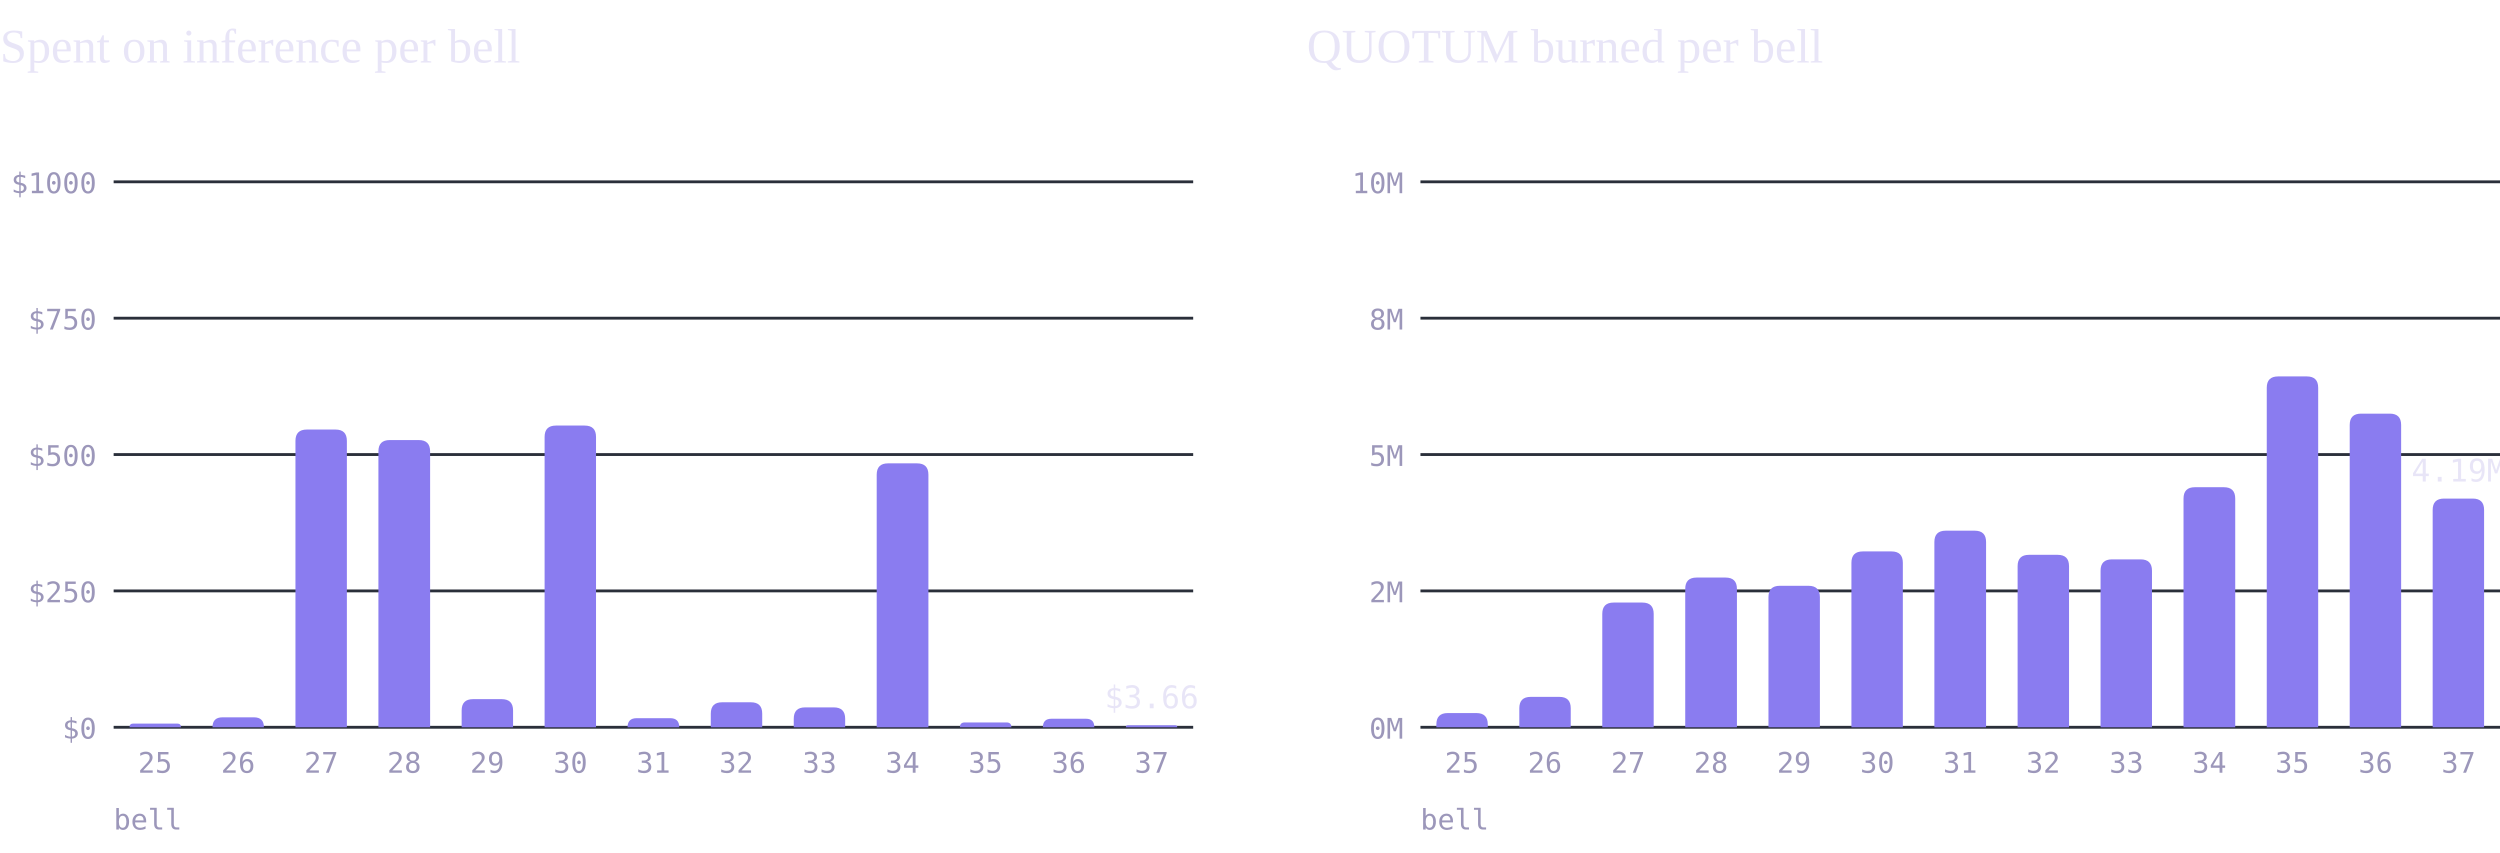
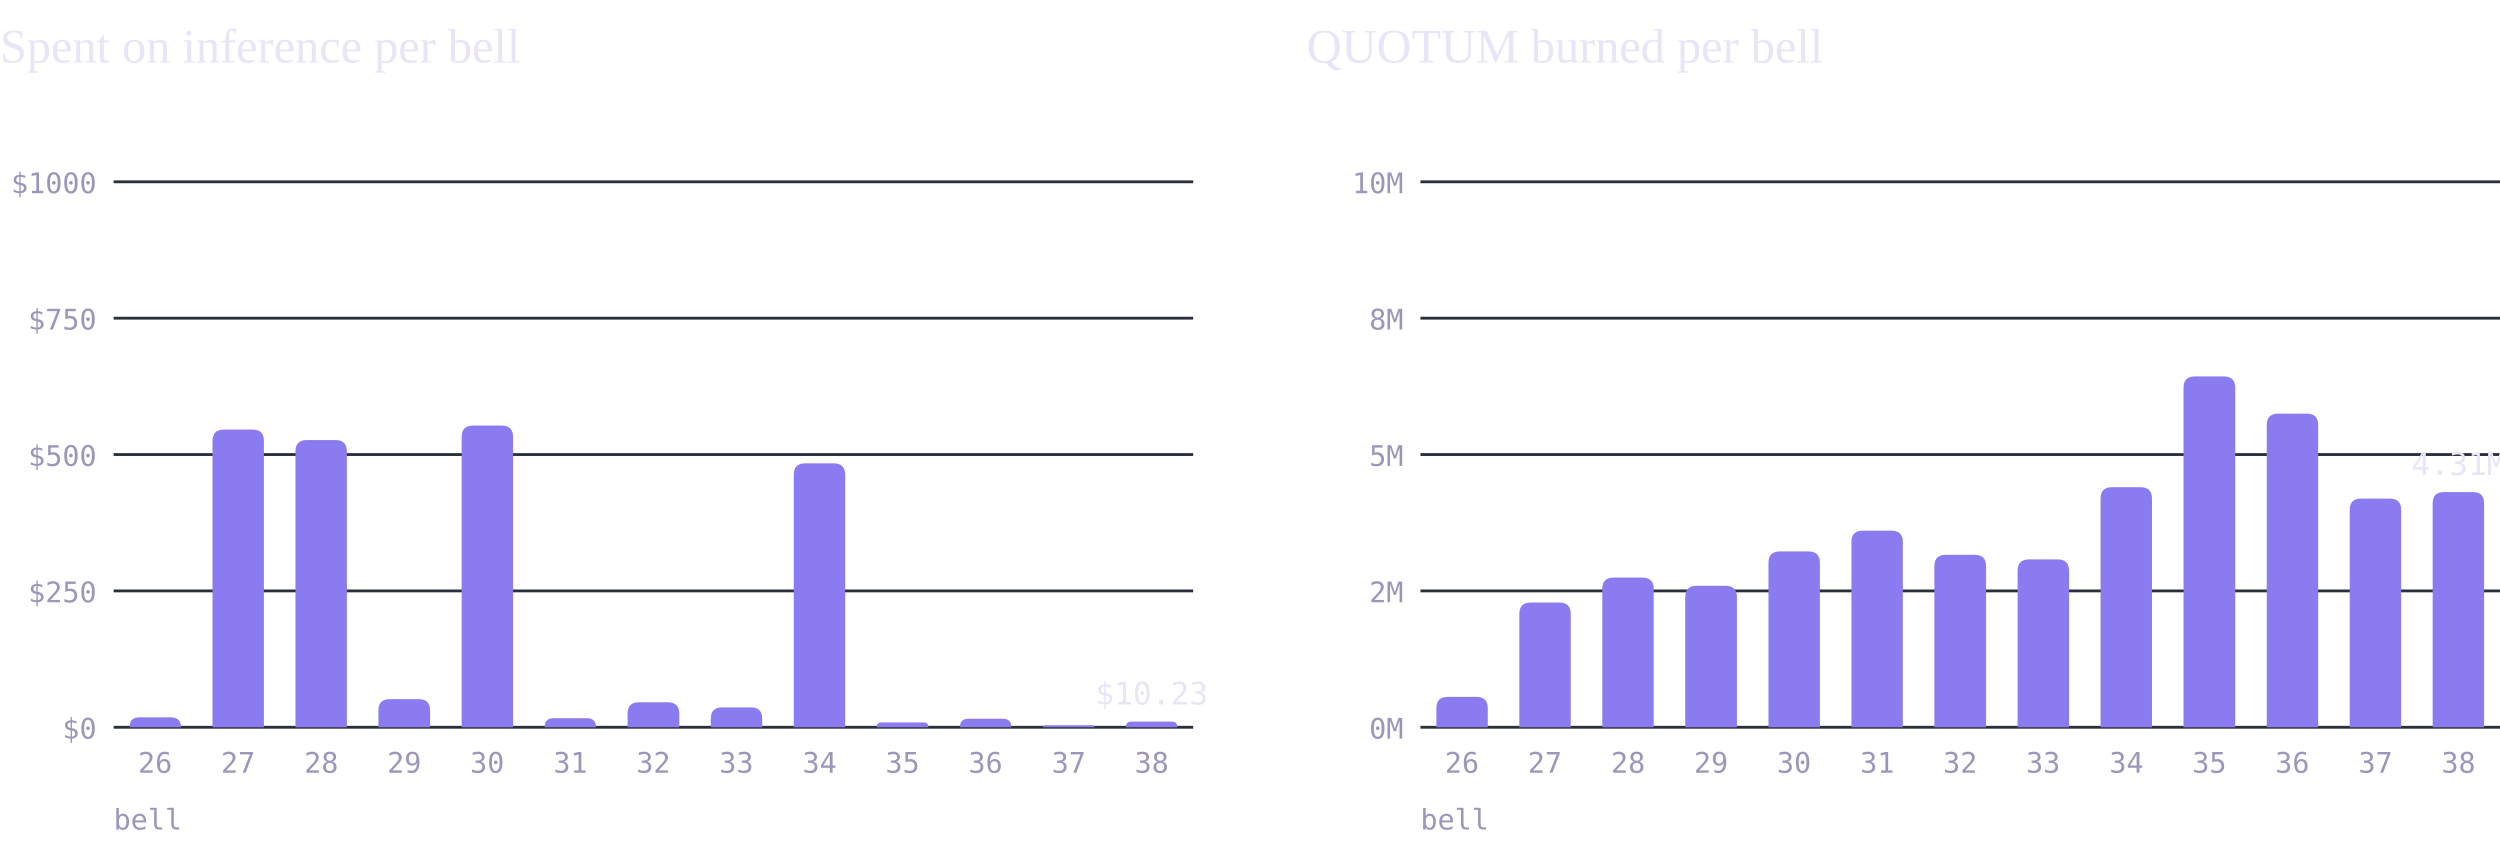
- <svg xmlns="http://www.w3.org/2000/svg" viewBox="0 0 880 300" width="880" height="300" role="img" aria-label="quotum bells 1 to 37: inference spent and QUOTUM burned per bell">
+ <svg xmlns="http://www.w3.org/2000/svg" viewBox="0 0 880 300" width="880" height="300" role="img" aria-label="quotum bells 1 to 38: inference spent and QUOTUM burned per bell">
  <text x="0" y="22" font-family="Georgia,'Times New Roman',serif" font-size="17" fill="#e8e5f7">Spent on inference per bell</text>
  <line x1="40" x2="420" y1="256.0" y2="256.0" stroke="#2a2f3a" stroke-width="1" />
  <text x="34" y="260.0" text-anchor="end" font-family="ui-monospace,SFMono-Regular,Menlo,monospace" font-size="10" fill="#9c97ba">$0</text>
  <line x1="40" x2="420" y1="208.0" y2="208.0" stroke="#2a2f3a" stroke-width="1" />
  <text x="34" y="212.0" text-anchor="end" font-family="ui-monospace,SFMono-Regular,Menlo,monospace" font-size="10" fill="#9c97ba">$250</text>
  <line x1="40" x2="420" y1="160.0" y2="160.0" stroke="#2a2f3a" stroke-width="1" />
  <text x="34" y="164.0" text-anchor="end" font-family="ui-monospace,SFMono-Regular,Menlo,monospace" font-size="10" fill="#9c97ba">$500</text>
  <line x1="40" x2="420" y1="112.0" y2="112.0" stroke="#2a2f3a" stroke-width="1" />
  <text x="34" y="116.0" text-anchor="end" font-family="ui-monospace,SFMono-Regular,Menlo,monospace" font-size="10" fill="#9c97ba">$750</text>
  <line x1="40" x2="420" y1="64.0" y2="64.0" stroke="#2a2f3a" stroke-width="1" />
  <text x="34" y="68.0" text-anchor="end" font-family="ui-monospace,SFMono-Regular,Menlo,monospace" font-size="10" fill="#9c97ba">$1000</text>
-   <path d="M45.6,256.0 V256.0 Q45.6,254.7 46.9,254.7 H62.4 Q63.7,254.7 63.7,256.0 V256.0 Z" fill="#8a7cf0" />
-   <text x="54.6" y="272" text-anchor="middle" font-family="ui-monospace,SFMono-Regular,Menlo,monospace" font-size="10" fill="#9c97ba">25</text>
-   <path d="M74.8,256.0 V256.0 Q74.8,252.5 78.3,252.5 H89.4 Q92.9,252.5 92.9,256.0 V256.0 Z" fill="#8a7cf0" />
-   <text x="83.8" y="272" text-anchor="middle" font-family="ui-monospace,SFMono-Regular,Menlo,monospace" font-size="10" fill="#9c97ba">26</text>
-   <path d="M104.0,256.0 V155.2 Q104.0,151.2 108.0,151.2 H118.1 Q122.1,151.2 122.1,155.2 V256.0 Z" fill="#8a7cf0" />
-   <text x="113.1" y="272" text-anchor="middle" font-family="ui-monospace,SFMono-Regular,Menlo,monospace" font-size="10" fill="#9c97ba">27</text>
-   <path d="M133.2,256.0 V158.9 Q133.2,154.9 137.2,154.9 H147.4 Q151.4,154.9 151.4,158.9 V256.0 Z" fill="#8a7cf0" />
-   <text x="142.3" y="272" text-anchor="middle" font-family="ui-monospace,SFMono-Regular,Menlo,monospace" font-size="10" fill="#9c97ba">28</text>
-   <path d="M162.5,256.0 V250.1 Q162.5,246.1 166.5,246.1 H176.6 Q180.6,246.1 180.6,250.1 V256.0 Z" fill="#8a7cf0" />
-   <text x="171.5" y="272" text-anchor="middle" font-family="ui-monospace,SFMono-Regular,Menlo,monospace" font-size="10" fill="#9c97ba">29</text>
-   <path d="M191.7,256.0 V153.8 Q191.7,149.8 195.7,149.8 H205.8 Q209.8,149.8 209.8,153.8 V256.0 Z" fill="#8a7cf0" />
-   <text x="200.8" y="272" text-anchor="middle" font-family="ui-monospace,SFMono-Regular,Menlo,monospace" font-size="10" fill="#9c97ba">30</text>
-   <path d="M220.9,256.0 V256.0 Q220.9,252.8 224.1,252.8 H235.9 Q239.1,252.8 239.1,256.0 V256.0 Z" fill="#8a7cf0" />
-   <text x="230.0" y="272" text-anchor="middle" font-family="ui-monospace,SFMono-Regular,Menlo,monospace" font-size="10" fill="#9c97ba">31</text>
-   <path d="M250.2,256.0 V251.2 Q250.2,247.2 254.2,247.2 H264.3 Q268.3,247.2 268.3,251.2 V256.0 Z" fill="#8a7cf0" />
-   <text x="259.2" y="272" text-anchor="middle" font-family="ui-monospace,SFMono-Regular,Menlo,monospace" font-size="10" fill="#9c97ba">32</text>
-   <path d="M279.4,256.0 V253.0 Q279.4,249.0 283.4,249.0 H293.5 Q297.5,249.0 297.5,253.0 V256.0 Z" fill="#8a7cf0" />
-   <text x="288.5" y="272" text-anchor="middle" font-family="ui-monospace,SFMono-Regular,Menlo,monospace" font-size="10" fill="#9c97ba">33</text>
-   <path d="M308.6,256.0 V167.1 Q308.6,163.1 312.6,163.1 H322.8 Q326.8,163.1 326.8,167.1 V256.0 Z" fill="#8a7cf0" />
-   <text x="317.7" y="272" text-anchor="middle" font-family="ui-monospace,SFMono-Regular,Menlo,monospace" font-size="10" fill="#9c97ba">34</text>
-   <path d="M337.9,256.0 V256.0 Q337.9,254.3 339.6,254.3 H354.3 Q356.0,254.3 356.0,256.0 V256.0 Z" fill="#8a7cf0" />
-   <text x="346.9" y="272" text-anchor="middle" font-family="ui-monospace,SFMono-Regular,Menlo,monospace" font-size="10" fill="#9c97ba">35</text>
-   <path d="M367.1,256.0 V256.0 Q367.1,253.0 370.1,253.0 H382.3 Q385.2,253.0 385.2,256.0 V256.0 Z" fill="#8a7cf0" />
-   <text x="376.2" y="272" text-anchor="middle" font-family="ui-monospace,SFMono-Regular,Menlo,monospace" font-size="10" fill="#9c97ba">36</text>
-   <path d="M396.3,256.0 V256.0 Q396.3,255.3 397.0,255.3 H413.7 Q414.4,255.3 414.4,256.0 V256.0 Z" fill="#8a7cf0" />
-   <text x="405.4" y="272" text-anchor="middle" font-family="ui-monospace,SFMono-Regular,Menlo,monospace" font-size="10" fill="#9c97ba">37</text>
-   <text x="405.4" y="249.3" text-anchor="middle" font-family="ui-monospace,SFMono-Regular,Menlo,monospace" font-size="11" fill="#e8e5f7">$3.66</text>
+   <path d="M45.6,256.0 V256.0 Q45.6,252.5 49.1,252.5 H60.1 Q63.7,252.5 63.7,256.0 V256.0 Z" fill="#8a7cf0" />
+   <text x="54.6" y="272" text-anchor="middle" font-family="ui-monospace,SFMono-Regular,Menlo,monospace" font-size="10" fill="#9c97ba">26</text>
+   <path d="M74.8,256.0 V155.2 Q74.8,151.2 78.8,151.2 H88.9 Q92.9,151.2 92.9,155.2 V256.0 Z" fill="#8a7cf0" />
+   <text x="83.8" y="272" text-anchor="middle" font-family="ui-monospace,SFMono-Regular,Menlo,monospace" font-size="10" fill="#9c97ba">27</text>
+   <path d="M104.0,256.0 V158.9 Q104.0,154.9 108.0,154.9 H118.1 Q122.1,154.9 122.1,158.9 V256.0 Z" fill="#8a7cf0" />
+   <text x="113.1" y="272" text-anchor="middle" font-family="ui-monospace,SFMono-Regular,Menlo,monospace" font-size="10" fill="#9c97ba">28</text>
+   <path d="M133.2,256.0 V250.1 Q133.2,246.1 137.2,246.1 H147.4 Q151.4,246.1 151.4,250.1 V256.0 Z" fill="#8a7cf0" />
+   <text x="142.3" y="272" text-anchor="middle" font-family="ui-monospace,SFMono-Regular,Menlo,monospace" font-size="10" fill="#9c97ba">29</text>
+   <path d="M162.5,256.0 V153.8 Q162.5,149.8 166.5,149.8 H176.6 Q180.6,149.8 180.6,153.8 V256.0 Z" fill="#8a7cf0" />
+   <text x="171.5" y="272" text-anchor="middle" font-family="ui-monospace,SFMono-Regular,Menlo,monospace" font-size="10" fill="#9c97ba">30</text>
+   <path d="M191.7,256.0 V256.0 Q191.7,252.8 194.9,252.8 H206.6 Q209.8,252.8 209.8,256.0 V256.0 Z" fill="#8a7cf0" />
+   <text x="200.8" y="272" text-anchor="middle" font-family="ui-monospace,SFMono-Regular,Menlo,monospace" font-size="10" fill="#9c97ba">31</text>
+   <path d="M220.9,256.0 V251.2 Q220.9,247.2 224.9,247.2 H235.1 Q239.1,247.2 239.1,251.2 V256.0 Z" fill="#8a7cf0" />
+   <text x="230.0" y="272" text-anchor="middle" font-family="ui-monospace,SFMono-Regular,Menlo,monospace" font-size="10" fill="#9c97ba">32</text>
+   <path d="M250.2,256.0 V253.0 Q250.2,249.0 254.2,249.0 H264.3 Q268.3,249.0 268.3,253.0 V256.0 Z" fill="#8a7cf0" />
+   <text x="259.2" y="272" text-anchor="middle" font-family="ui-monospace,SFMono-Regular,Menlo,monospace" font-size="10" fill="#9c97ba">33</text>
+   <path d="M279.4,256.0 V167.1 Q279.4,163.1 283.4,163.1 H293.5 Q297.5,163.1 297.5,167.1 V256.0 Z" fill="#8a7cf0" />
+   <text x="288.5" y="272" text-anchor="middle" font-family="ui-monospace,SFMono-Regular,Menlo,monospace" font-size="10" fill="#9c97ba">34</text>
+   <path d="M308.6,256.0 V256.0 Q308.6,254.3 310.3,254.3 H325.1 Q326.8,254.3 326.8,256.0 V256.0 Z" fill="#8a7cf0" />
+   <text x="317.7" y="272" text-anchor="middle" font-family="ui-monospace,SFMono-Regular,Menlo,monospace" font-size="10" fill="#9c97ba">35</text>
+   <path d="M337.9,256.0 V256.0 Q337.9,253.0 340.8,253.0 H353.0 Q356.0,253.0 356.0,256.0 V256.0 Z" fill="#8a7cf0" />
+   <text x="346.9" y="272" text-anchor="middle" font-family="ui-monospace,SFMono-Regular,Menlo,monospace" font-size="10" fill="#9c97ba">36</text>
+   <path d="M367.1,256.0 V256.0 Q367.1,255.3 367.8,255.3 H384.5 Q385.2,255.3 385.2,256.0 V256.0 Z" fill="#8a7cf0" />
+   <text x="376.2" y="272" text-anchor="middle" font-family="ui-monospace,SFMono-Regular,Menlo,monospace" font-size="10" fill="#9c97ba">37</text>
+   <path d="M396.3,256.0 V256.0 Q396.3,254.0 398.3,254.0 H412.5 Q414.4,254.0 414.4,256.0 V256.0 Z" fill="#8a7cf0" />
+   <text x="405.4" y="272" text-anchor="middle" font-family="ui-monospace,SFMono-Regular,Menlo,monospace" font-size="10" fill="#9c97ba">38</text>
+   <text x="405.4" y="248.0" text-anchor="middle" font-family="ui-monospace,SFMono-Regular,Menlo,monospace" font-size="11" fill="#e8e5f7">$10.23</text>
  <text x="40" y="292" font-family="ui-monospace,SFMono-Regular,Menlo,monospace" font-size="10" fill="#9c97ba">bell</text>
  <text x="460" y="22" font-family="Georgia,'Times New Roman',serif" font-size="17" fill="#e8e5f7">QUOTUM burned per bell</text>
  <line x1="500" x2="880" y1="256.0" y2="256.0" stroke="#2a2f3a" stroke-width="1" />
  <text x="494" y="260.0" text-anchor="end" font-family="ui-monospace,SFMono-Regular,Menlo,monospace" font-size="10" fill="#9c97ba">0M</text>
  <line x1="500" x2="880" y1="208.0" y2="208.0" stroke="#2a2f3a" stroke-width="1" />
  <text x="494" y="212.0" text-anchor="end" font-family="ui-monospace,SFMono-Regular,Menlo,monospace" font-size="10" fill="#9c97ba">2M</text>
  <line x1="500" x2="880" y1="160.0" y2="160.0" stroke="#2a2f3a" stroke-width="1" />
  <text x="494" y="164.0" text-anchor="end" font-family="ui-monospace,SFMono-Regular,Menlo,monospace" font-size="10" fill="#9c97ba">5M</text>
  <line x1="500" x2="880" y1="112.0" y2="112.0" stroke="#2a2f3a" stroke-width="1" />
  <text x="494" y="116.0" text-anchor="end" font-family="ui-monospace,SFMono-Regular,Menlo,monospace" font-size="10" fill="#9c97ba">8M</text>
  <line x1="500" x2="880" y1="64.0" y2="64.0" stroke="#2a2f3a" stroke-width="1" />
  <text x="494" y="68.0" text-anchor="end" font-family="ui-monospace,SFMono-Regular,Menlo,monospace" font-size="10" fill="#9c97ba">10M</text>
-   <path d="M505.6,256.0 V255.0 Q505.6,251.0 509.6,251.0 H519.7 Q523.7,251.0 523.7,255.0 V256.0 Z" fill="#8a7cf0" />
-   <text x="514.6" y="272" text-anchor="middle" font-family="ui-monospace,SFMono-Regular,Menlo,monospace" font-size="10" fill="#9c97ba">25</text>
-   <path d="M534.8,256.0 V249.3 Q534.8,245.3 538.8,245.3 H548.9 Q552.9,245.3 552.9,249.3 V256.0 Z" fill="#8a7cf0" />
-   <text x="543.8" y="272" text-anchor="middle" font-family="ui-monospace,SFMono-Regular,Menlo,monospace" font-size="10" fill="#9c97ba">26</text>
-   <path d="M564.0,256.0 V216.1 Q564.0,212.1 568.0,212.1 H578.1 Q582.1,212.1 582.1,216.1 V256.0 Z" fill="#8a7cf0" />
-   <text x="573.1" y="272" text-anchor="middle" font-family="ui-monospace,SFMono-Regular,Menlo,monospace" font-size="10" fill="#9c97ba">27</text>
-   <path d="M593.2,256.0 V207.3 Q593.2,203.3 597.2,203.3 H607.4 Q611.4,203.3 611.4,207.3 V256.0 Z" fill="#8a7cf0" />
-   <text x="602.3" y="272" text-anchor="middle" font-family="ui-monospace,SFMono-Regular,Menlo,monospace" font-size="10" fill="#9c97ba">28</text>
-   <path d="M622.5,256.0 V210.2 Q622.5,206.2 626.5,206.2 H636.6 Q640.6,206.2 640.6,210.2 V256.0 Z" fill="#8a7cf0" />
-   <text x="631.5" y="272" text-anchor="middle" font-family="ui-monospace,SFMono-Regular,Menlo,monospace" font-size="10" fill="#9c97ba">29</text>
-   <path d="M651.7,256.0 V198.1 Q651.7,194.1 655.7,194.1 H665.8 Q669.8,194.1 669.8,198.1 V256.0 Z" fill="#8a7cf0" />
-   <text x="660.8" y="272" text-anchor="middle" font-family="ui-monospace,SFMono-Regular,Menlo,monospace" font-size="10" fill="#9c97ba">30</text>
-   <path d="M680.9,256.0 V190.8 Q680.9,186.8 684.9,186.8 H695.1 Q699.1,186.8 699.1,190.8 V256.0 Z" fill="#8a7cf0" />
-   <text x="690.0" y="272" text-anchor="middle" font-family="ui-monospace,SFMono-Regular,Menlo,monospace" font-size="10" fill="#9c97ba">31</text>
-   <path d="M710.2,256.0 V199.3 Q710.2,195.3 714.2,195.3 H724.3 Q728.3,195.3 728.3,199.3 V256.0 Z" fill="#8a7cf0" />
-   <text x="719.2" y="272" text-anchor="middle" font-family="ui-monospace,SFMono-Regular,Menlo,monospace" font-size="10" fill="#9c97ba">32</text>
-   <path d="M739.4,256.0 V200.9 Q739.4,196.9 743.4,196.9 H753.5 Q757.5,196.9 757.5,200.9 V256.0 Z" fill="#8a7cf0" />
-   <text x="748.5" y="272" text-anchor="middle" font-family="ui-monospace,SFMono-Regular,Menlo,monospace" font-size="10" fill="#9c97ba">33</text>
-   <path d="M768.6,256.0 V175.5 Q768.6,171.5 772.6,171.5 H782.8 Q786.8,171.5 786.8,175.5 V256.0 Z" fill="#8a7cf0" />
-   <text x="777.7" y="272" text-anchor="middle" font-family="ui-monospace,SFMono-Regular,Menlo,monospace" font-size="10" fill="#9c97ba">34</text>
-   <path d="M797.9,256.0 V136.5 Q797.9,132.5 801.9,132.5 H812.0 Q816.0,132.5 816.0,136.5 V256.0 Z" fill="#8a7cf0" />
-   <text x="806.9" y="272" text-anchor="middle" font-family="ui-monospace,SFMono-Regular,Menlo,monospace" font-size="10" fill="#9c97ba">35</text>
-   <path d="M827.1,256.0 V149.6 Q827.1,145.6 831.1,145.6 H841.2 Q845.2,145.6 845.2,149.6 V256.0 Z" fill="#8a7cf0" />
-   <text x="836.2" y="272" text-anchor="middle" font-family="ui-monospace,SFMono-Regular,Menlo,monospace" font-size="10" fill="#9c97ba">36</text>
-   <path d="M856.3,256.0 V179.5 Q856.3,175.5 860.3,175.5 H870.4 Q874.4,175.5 874.4,179.5 V256.0 Z" fill="#8a7cf0" />
-   <text x="865.4" y="272" text-anchor="middle" font-family="ui-monospace,SFMono-Regular,Menlo,monospace" font-size="10" fill="#9c97ba">37</text>
-   <text x="865.4" y="169.5" text-anchor="middle" font-family="ui-monospace,SFMono-Regular,Menlo,monospace" font-size="11" fill="#e8e5f7">4.19M</text>
+   <path d="M505.6,256.0 V249.3 Q505.6,245.3 509.6,245.3 H519.7 Q523.7,245.3 523.7,249.3 V256.0 Z" fill="#8a7cf0" />
+   <text x="514.6" y="272" text-anchor="middle" font-family="ui-monospace,SFMono-Regular,Menlo,monospace" font-size="10" fill="#9c97ba">26</text>
+   <path d="M534.8,256.0 V216.1 Q534.8,212.1 538.8,212.1 H548.9 Q552.9,212.1 552.9,216.1 V256.0 Z" fill="#8a7cf0" />
+   <text x="543.8" y="272" text-anchor="middle" font-family="ui-monospace,SFMono-Regular,Menlo,monospace" font-size="10" fill="#9c97ba">27</text>
+   <path d="M564.0,256.0 V207.3 Q564.0,203.3 568.0,203.3 H578.1 Q582.1,203.3 582.1,207.3 V256.0 Z" fill="#8a7cf0" />
+   <text x="573.1" y="272" text-anchor="middle" font-family="ui-monospace,SFMono-Regular,Menlo,monospace" font-size="10" fill="#9c97ba">28</text>
+   <path d="M593.2,256.0 V210.2 Q593.2,206.2 597.2,206.2 H607.4 Q611.4,206.2 611.4,210.2 V256.0 Z" fill="#8a7cf0" />
+   <text x="602.3" y="272" text-anchor="middle" font-family="ui-monospace,SFMono-Regular,Menlo,monospace" font-size="10" fill="#9c97ba">29</text>
+   <path d="M622.5,256.0 V198.1 Q622.5,194.1 626.5,194.1 H636.6 Q640.6,194.1 640.6,198.1 V256.0 Z" fill="#8a7cf0" />
+   <text x="631.5" y="272" text-anchor="middle" font-family="ui-monospace,SFMono-Regular,Menlo,monospace" font-size="10" fill="#9c97ba">30</text>
+   <path d="M651.7,256.0 V190.8 Q651.7,186.8 655.7,186.8 H665.8 Q669.8,186.8 669.8,190.8 V256.0 Z" fill="#8a7cf0" />
+   <text x="660.8" y="272" text-anchor="middle" font-family="ui-monospace,SFMono-Regular,Menlo,monospace" font-size="10" fill="#9c97ba">31</text>
+   <path d="M680.9,256.0 V199.3 Q680.9,195.3 684.9,195.3 H695.1 Q699.1,195.3 699.1,199.3 V256.0 Z" fill="#8a7cf0" />
+   <text x="690.0" y="272" text-anchor="middle" font-family="ui-monospace,SFMono-Regular,Menlo,monospace" font-size="10" fill="#9c97ba">32</text>
+   <path d="M710.2,256.0 V200.9 Q710.2,196.9 714.2,196.9 H724.3 Q728.3,196.9 728.3,200.9 V256.0 Z" fill="#8a7cf0" />
+   <text x="719.2" y="272" text-anchor="middle" font-family="ui-monospace,SFMono-Regular,Menlo,monospace" font-size="10" fill="#9c97ba">33</text>
+   <path d="M739.4,256.0 V175.5 Q739.4,171.5 743.4,171.5 H753.5 Q757.5,171.5 757.5,175.5 V256.0 Z" fill="#8a7cf0" />
+   <text x="748.5" y="272" text-anchor="middle" font-family="ui-monospace,SFMono-Regular,Menlo,monospace" font-size="10" fill="#9c97ba">34</text>
+   <path d="M768.6,256.0 V136.5 Q768.6,132.5 772.6,132.5 H782.8 Q786.8,132.5 786.8,136.5 V256.0 Z" fill="#8a7cf0" />
+   <text x="777.7" y="272" text-anchor="middle" font-family="ui-monospace,SFMono-Regular,Menlo,monospace" font-size="10" fill="#9c97ba">35</text>
+   <path d="M797.9,256.0 V149.6 Q797.9,145.6 801.9,145.6 H812.0 Q816.0,145.6 816.0,149.6 V256.0 Z" fill="#8a7cf0" />
+   <text x="806.9" y="272" text-anchor="middle" font-family="ui-monospace,SFMono-Regular,Menlo,monospace" font-size="10" fill="#9c97ba">36</text>
+   <path d="M827.1,256.0 V179.5 Q827.1,175.5 831.1,175.5 H841.2 Q845.2,175.5 845.2,179.5 V256.0 Z" fill="#8a7cf0" />
+   <text x="836.2" y="272" text-anchor="middle" font-family="ui-monospace,SFMono-Regular,Menlo,monospace" font-size="10" fill="#9c97ba">37</text>
+   <path d="M856.3,256.0 V177.2 Q856.3,173.2 860.3,173.2 H870.4 Q874.4,173.2 874.4,177.2 V256.0 Z" fill="#8a7cf0" />
+   <text x="865.4" y="272" text-anchor="middle" font-family="ui-monospace,SFMono-Regular,Menlo,monospace" font-size="10" fill="#9c97ba">38</text>
+   <text x="865.4" y="167.2" text-anchor="middle" font-family="ui-monospace,SFMono-Regular,Menlo,monospace" font-size="11" fill="#e8e5f7">4.31M</text>
  <text x="500" y="292" font-family="ui-monospace,SFMono-Regular,Menlo,monospace" font-size="10" fill="#9c97ba">bell</text>
</svg>
